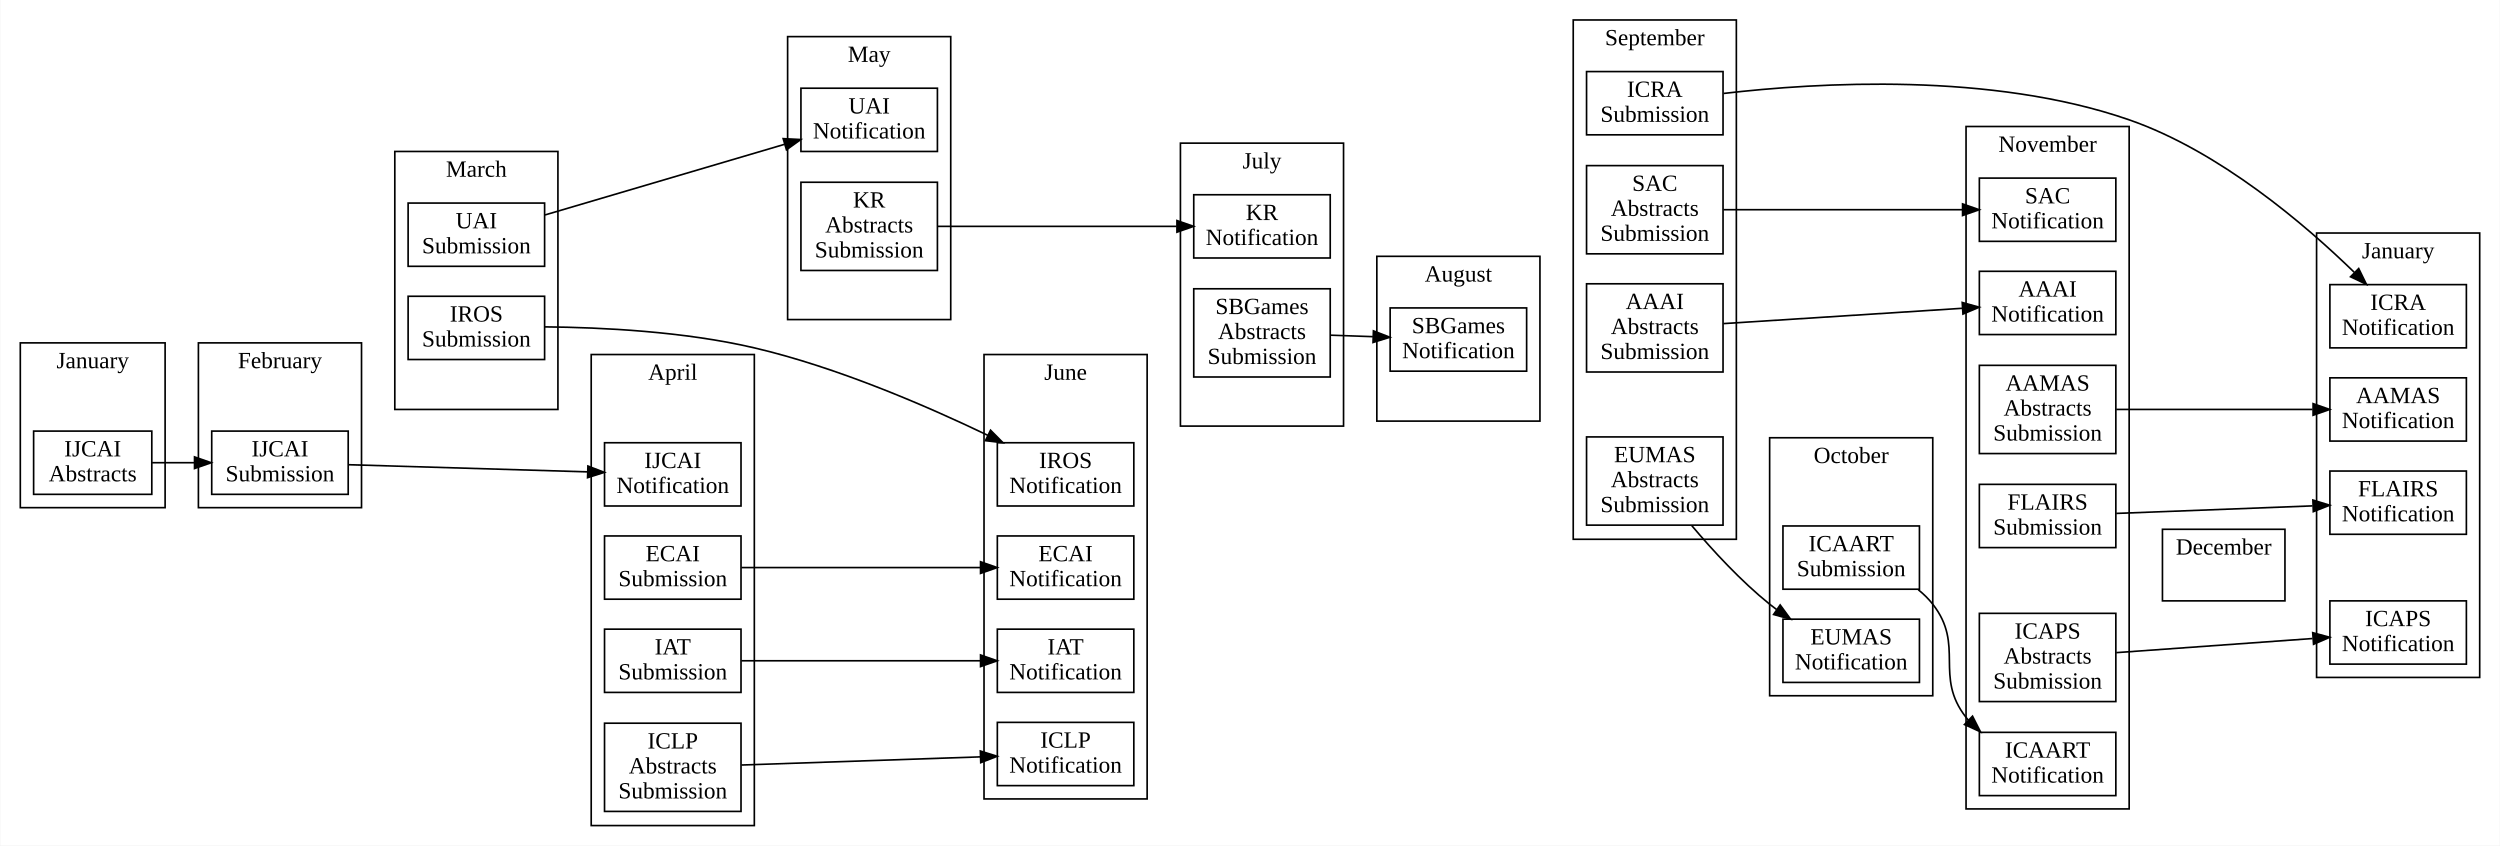
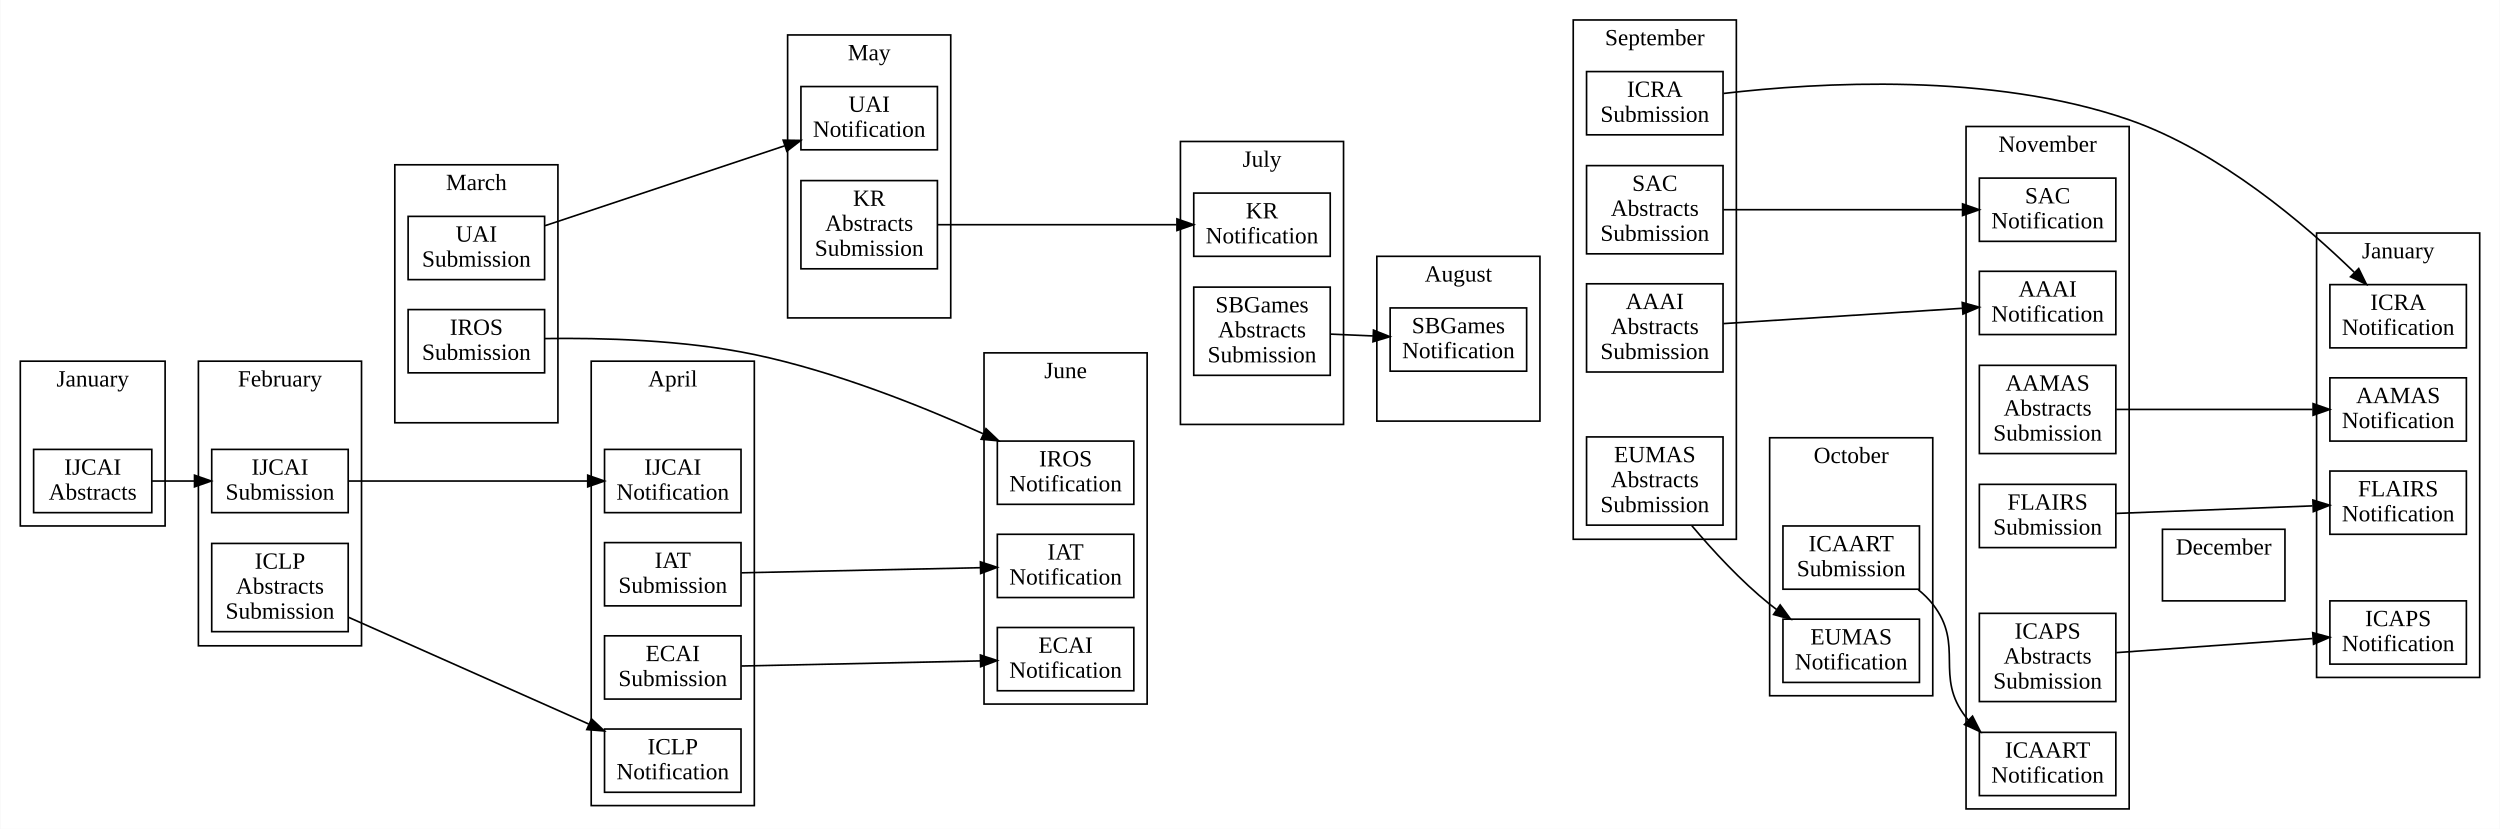
- <svg xmlns="http://www.w3.org/2000/svg" xmlns:xlink="http://www.w3.org/1999/xlink" width="1502pt" height="508pt" viewBox="0.00 0.00 1501.60 508.00">
-   <g id="graph0" class="graph" transform="scale(1 1) rotate(0) translate(4 504)">
-     <polygon fill="white" stroke="none" points="-4,4 -4,-504 1497.6,-504 1497.6,4 -4,4" />
+ <svg xmlns="http://www.w3.org/2000/svg" xmlns:xlink="http://www.w3.org/1999/xlink" width="1502pt" height="498pt" viewBox="0.00 0.00 1501.60 498.00">
+   <g id="graph0" class="graph" transform="scale(1 1) rotate(0) translate(4 494)">
+     <polygon fill="white" stroke="none" points="-4,4 -4,-494 1497.6,-494 1497.6,4 -4,4" />
    <g id="clust1" class="cluster">
-       <polygon fill="none" stroke="black" points="8,-199 8,-298 95,-298 95,-199 8,-199" />
-       <text text-anchor="middle" x="51.5" y="-282.8" font-family="Times New Roman,serif" font-size="14.00">January</text>
+       <polygon fill="none" stroke="black" points="8,-178 8,-277 95,-277 95,-178 8,-178" />
+       <text text-anchor="middle" x="51.5" y="-261.8" font-family="Times New Roman,serif" font-size="14.00">January</text>
    </g>
    <g id="clust2" class="cluster">
-       <polygon fill="none" stroke="black" points="115,-199 115,-298 213,-298 213,-199 115,-199" />
-       <text text-anchor="middle" x="164" y="-282.8" font-family="Times New Roman,serif" font-size="14.00">February</text>
+       <polygon fill="none" stroke="black" points="115,-106 115,-277 213,-277 213,-106 115,-106" />
+       <text text-anchor="middle" x="164" y="-261.8" font-family="Times New Roman,serif" font-size="14.00">February</text>
    </g>
    <g id="clust3" class="cluster">
-       <polygon fill="none" stroke="black" points="233,-258 233,-413 331,-413 331,-258 233,-258" />
-       <text text-anchor="middle" x="282" y="-397.8" font-family="Times New Roman,serif" font-size="14.00">March</text>
+       <polygon fill="none" stroke="black" points="233,-240 233,-395 331,-395 331,-240 233,-240" />
+       <text text-anchor="middle" x="282" y="-379.8" font-family="Times New Roman,serif" font-size="14.00">March</text>
    </g>
    <g id="clust4" class="cluster">
-       <polygon fill="none" stroke="black" points="351,-8 351,-291 449,-291 449,-8 351,-8" />
-       <text text-anchor="middle" x="400" y="-275.8" font-family="Times New Roman,serif" font-size="14.00">April</text>
+       <polygon fill="none" stroke="black" points="351,-10 351,-277 449,-277 449,-10 351,-10" />
+       <text text-anchor="middle" x="400" y="-261.8" font-family="Times New Roman,serif" font-size="14.00">April</text>
    </g>
    <g id="clust5" class="cluster">
-       <polygon fill="none" stroke="black" points="469,-312 469,-482 567,-482 567,-312 469,-312" />
-       <text text-anchor="middle" x="518" y="-466.8" font-family="Times New Roman,serif" font-size="14.00">May</text>
+       <polygon fill="none" stroke="black" points="469,-303 469,-473 567,-473 567,-303 469,-303" />
+       <text text-anchor="middle" x="518" y="-457.8" font-family="Times New Roman,serif" font-size="14.00">May</text>
    </g>
    <g id="clust6" class="cluster">
-       <polygon fill="none" stroke="black" points="587,-24 587,-291 685,-291 685,-24 587,-24" />
-       <text text-anchor="middle" x="636" y="-275.8" font-family="Times New Roman,serif" font-size="14.00">June</text>
+       <polygon fill="none" stroke="black" points="587,-71 587,-282 685,-282 685,-71 587,-71" />
+       <text text-anchor="middle" x="636" y="-266.8" font-family="Times New Roman,serif" font-size="14.00">June</text>
    </g>
    <g id="clust7" class="cluster">
-       <polygon fill="none" stroke="black" points="705,-248 705,-418 803,-418 803,-248 705,-248" />
-       <text text-anchor="middle" x="754" y="-402.8" font-family="Times New Roman,serif" font-size="14.00">July</text>
+       <polygon fill="none" stroke="black" points="705,-239 705,-409 803,-409 803,-239 705,-239" />
+       <text text-anchor="middle" x="754" y="-393.8" font-family="Times New Roman,serif" font-size="14.00">July</text>
    </g>
    <g id="clust8" class="cluster">
-       <polygon fill="none" stroke="black" points="823,-251 823,-350 921,-350 921,-251 823,-251" />
-       <text text-anchor="middle" x="872" y="-334.8" font-family="Times New Roman,serif" font-size="14.00">August</text>
+       <polygon fill="none" stroke="black" points="823,-241 823,-340 921,-340 921,-241 823,-241" />
+       <text text-anchor="middle" x="872" y="-324.8" font-family="Times New Roman,serif" font-size="14.00">August</text>
    </g>
    <g id="clust9" class="cluster">
-       <polygon fill="none" stroke="black" points="941,-180 941,-492 1039,-492 1039,-180 941,-180" />
-       <text text-anchor="middle" x="990" y="-476.8" font-family="Times New Roman,serif" font-size="14.00">September</text>
+       <polygon fill="none" stroke="black" points="941,-170 941,-482 1039,-482 1039,-170 941,-170" />
+       <text text-anchor="middle" x="990" y="-466.8" font-family="Times New Roman,serif" font-size="14.00">September</text>
    </g>
    <g id="clust10" class="cluster">
-       <polygon fill="none" stroke="black" points="1059,-86 1059,-241 1157,-241 1157,-86 1059,-86" />
-       <text text-anchor="middle" x="1108" y="-225.8" font-family="Times New Roman,serif" font-size="14.00">October</text>
+       <polygon fill="none" stroke="black" points="1059,-76 1059,-231 1157,-231 1157,-76 1059,-76" />
+       <text text-anchor="middle" x="1108" y="-215.8" font-family="Times New Roman,serif" font-size="14.00">October</text>
    </g>
    <g id="clust11" class="cluster">
-       <polygon fill="none" stroke="black" points="1177,-18 1177,-428 1275,-428 1275,-18 1177,-18" />
-       <text text-anchor="middle" x="1226" y="-412.8" font-family="Times New Roman,serif" font-size="14.00">November</text>
+       <polygon fill="none" stroke="black" points="1177,-8 1177,-418 1275,-418 1275,-8 1177,-8" />
+       <text text-anchor="middle" x="1226" y="-402.8" font-family="Times New Roman,serif" font-size="14.00">November</text>
    </g>
    <g id="clust12" class="cluster">
-       <polygon fill="none" stroke="black" points="1295,-143 1295,-186 1368.6,-186 1368.6,-143 1295,-143" />
-       <text text-anchor="middle" x="1331.8" y="-170.8" font-family="Times New Roman,serif" font-size="14.00">December</text>
+       <polygon fill="none" stroke="black" points="1295,-133 1295,-176 1368.6,-176 1368.6,-133 1295,-133" />
+       <text text-anchor="middle" x="1331.8" y="-160.8" font-family="Times New Roman,serif" font-size="14.00">December</text>
    </g>
    <g id="clust13" class="cluster">
-       <polygon fill="none" stroke="black" points="1387.6,-97 1387.6,-364 1485.6,-364 1485.6,-97 1387.6,-97" />
-       <text text-anchor="middle" x="1436.6" y="-348.8" font-family="Times New Roman,serif" font-size="14.00">January</text>
+       <polygon fill="none" stroke="black" points="1387.6,-87 1387.6,-354 1485.6,-354 1485.6,-87 1387.6,-87" />
+       <text text-anchor="middle" x="1436.6" y="-338.8" font-family="Times New Roman,serif" font-size="14.00">January</text>
    </g>
    <g id="node2" class="node">
      <g id="a_node2">
        <a xlink:href="http://www.ijcai.org/" xlink:title="International Joint Conference on Artificial Intelligence" target="_blank">
-           <polygon fill="none" stroke="black" points="87,-245 16,-245 16,-207 87,-207 87,-245" />
-           <text text-anchor="middle" x="51.5" y="-229.8" font-family="Times New Roman,serif" font-size="14.00">IJCAI</text>
-           <text text-anchor="middle" x="51.5" y="-214.8" font-family="Times New Roman,serif" font-size="14.00">Abstracts</text>
-         </a>
-       </g>
+           <polygon fill="none" stroke="black" points="87,-224 16,-224 16,-186 87,-186 87,-224" />
+           <text text-anchor="middle" x="51.5" y="-208.8" font-family="Times New Roman,serif" font-size="14.00">IJCAI</text>
+           <text text-anchor="middle" x="51.5" y="-193.8" font-family="Times New Roman,serif" font-size="14.00">Abstracts</text>
+         </a>
+       </g>
+     </g>
+     <g id="node5" class="node">
+       <g id="a_node5">
+         <a xlink:href="http://www.ijcai.org/" xlink:title="International Joint Conference on Artificial Intelligence" target="_blank">
+           <polygon fill="none" stroke="black" points="205,-224 123,-224 123,-186 205,-186 205,-224" />
+           <text text-anchor="middle" x="164" y="-208.8" font-family="Times New Roman,serif" font-size="14.00">IJCAI</text>
+           <text text-anchor="middle" x="164" y="-193.8" font-family="Times New Roman,serif" font-size="14.00">Submission</text>
+         </a>
+       </g>
+     </g>
+     <g id="edge1" class="edge">
+       <path fill="none" stroke="black" d="M87.16,-205C95.257,-205 104.043,-205 112.668,-205" />
+       <polygon fill="black" stroke="black" points="112.669,-208.5 122.668,-205 112.668,-201.5 112.669,-208.5" />
    </g>
    <g id="node4" class="node">
      <g id="a_node4">
+         <a xlink:href="https://www.cs.nmsu.edu/ALP/iclp2018/" xlink:title="International Conference on Logic Programming" target="_blank">
+           <polygon fill="none" stroke="black" points="205,-167.5 123,-167.5 123,-114.5 205,-114.5 205,-167.5" />
+           <text text-anchor="middle" x="164" y="-152.3" font-family="Times New Roman,serif" font-size="14.00">ICLP</text>
+           <text text-anchor="middle" x="164" y="-137.3" font-family="Times New Roman,serif" font-size="14.00">Abstracts</text>
+           <text text-anchor="middle" x="164" y="-122.3" font-family="Times New Roman,serif" font-size="14.00">Submission</text>
+         </a>
+       </g>
+     </g>
+     <g id="node13" class="node">
+       <g id="a_node13">
+         <a xlink:href="https://www.cs.nmsu.edu/ALP/iclp2018/" xlink:title="International Conference on Logic Programming" target="_blank">
+           <polygon fill="none" stroke="black" points="441,-56 359,-56 359,-18 441,-18 441,-56" />
+           <text text-anchor="middle" x="400" y="-40.8" font-family="Times New Roman,serif" font-size="14.00">ICLP</text>
+           <text text-anchor="middle" x="400" y="-25.8" font-family="Times New Roman,serif" font-size="14.00">Notification</text>
+         </a>
+       </g>
+     </g>
+     <g id="edge3" class="edge">
+       <path fill="none" stroke="black" d="M205.226,-123.122C245.194,-105.358 306.563,-78.083 349.5,-59" />
+       <polygon fill="black" stroke="black" points="351.191,-62.078 358.908,-54.819 348.348,-55.682 351.191,-62.078" />
+     </g>
+     <g id="node10" class="node">
+       <g id="a_node10">
        <a xlink:href="http://www.ijcai.org/" xlink:title="International Joint Conference on Artificial Intelligence" target="_blank">
-           <polygon fill="none" stroke="black" points="205,-245 123,-245 123,-207 205,-207 205,-245" />
-           <text text-anchor="middle" x="164" y="-229.8" font-family="Times New Roman,serif" font-size="14.00">IJCAI</text>
-           <text text-anchor="middle" x="164" y="-214.8" font-family="Times New Roman,serif" font-size="14.00">Submission</text>
-         </a>
-       </g>
-     </g>
-     <g id="edge1" class="edge">
-       <path fill="none" stroke="black" d="M87.16,-226C95.257,-226 104.043,-226 112.668,-226" />
-       <polygon fill="black" stroke="black" points="112.669,-229.5 122.668,-226 112.668,-222.5 112.669,-229.5" />
-     </g>
-     <g id="node9" class="node">
-       <g id="a_node9">
-         <a xlink:href="http://www.ijcai.org/" xlink:title="International Joint Conference on Artificial Intelligence" target="_blank">
-           <polygon fill="none" stroke="black" points="441,-238 359,-238 359,-200 441,-200 441,-238" />
-           <text text-anchor="middle" x="400" y="-222.8" font-family="Times New Roman,serif" font-size="14.00">IJCAI</text>
-           <text text-anchor="middle" x="400" y="-207.8" font-family="Times New Roman,serif" font-size="14.00">Notification</text>
+           <polygon fill="none" stroke="black" points="441,-224 359,-224 359,-186 441,-186 441,-224" />
+           <text text-anchor="middle" x="400" y="-208.8" font-family="Times New Roman,serif" font-size="14.00">IJCAI</text>
+           <text text-anchor="middle" x="400" y="-193.8" font-family="Times New Roman,serif" font-size="14.00">Notification</text>
        </a>
      </g>
    </g>
    <g id="edge2" class="edge">
-       <path fill="none" stroke="black" d="M205.226,-224.797C244.942,-223.609 305.791,-221.788 348.686,-220.505" />
-       <polygon fill="black" stroke="black" points="349.017,-223.997 358.908,-220.199 348.808,-217 349.017,-223.997" />
-     </g>
-     <g id="node6" class="node">
-       <g id="a_node6">
+       <path fill="none" stroke="black" d="M205.226,-205C244.942,-205 305.791,-205 348.686,-205" />
+       <polygon fill="black" stroke="black" points="348.908,-208.5 358.908,-205 348.908,-201.5 348.908,-208.5" />
+     </g>
+     <g id="node7" class="node">
+       <g id="a_node7">
        <a xlink:href="http://auai.org/" xlink:title="Conference on Uncertainty in Artificial Intelligence" target="_blank">
-           <polygon fill="none" stroke="black" points="323,-382 241,-382 241,-344 323,-344 323,-382" />
-           <text text-anchor="middle" x="282" y="-366.8" font-family="Times New Roman,serif" font-size="14.00">UAI</text>
-           <text text-anchor="middle" x="282" y="-351.8" font-family="Times New Roman,serif" font-size="14.00">Submission</text>
-         </a>
-       </g>
+           <polygon fill="none" stroke="black" points="323,-364 241,-364 241,-326 323,-326 323,-364" />
+           <text text-anchor="middle" x="282" y="-348.8" font-family="Times New Roman,serif" font-size="14.00">UAI</text>
+           <text text-anchor="middle" x="282" y="-333.8" font-family="Times New Roman,serif" font-size="14.00">Submission</text>
+         </a>
+       </g>
+     </g>
+     <g id="node16" class="node">
+       <g id="a_node16">
+         <a xlink:href="http://auai.org/" xlink:title="Conference on Uncertainty in Artificial Intelligence" target="_blank">
+           <polygon fill="none" stroke="black" points="559,-442 477,-442 477,-404 559,-404 559,-442" />
+           <text text-anchor="middle" x="518" y="-426.8" font-family="Times New Roman,serif" font-size="14.00">UAI</text>
+           <text text-anchor="middle" x="518" y="-411.8" font-family="Times New Roman,serif" font-size="14.00">Notification</text>
+         </a>
+       </g>
+     </g>
+     <g id="edge4" class="edge">
+       <path fill="none" stroke="black" d="M323.226,-358.409C363.11,-371.703 424.306,-392.102 467.229,-406.41" />
+       <polygon fill="black" stroke="black" points="466.314,-409.794 476.908,-409.636 468.528,-403.153 466.314,-409.794" />
+     </g>
+     <g id="node8" class="node">
+       <g id="a_node8">
+         <a xlink:href="http://www.iros.org/" xlink:title="International Conference on Intelligent Robots and Systems" target="_blank">
+           <polygon fill="none" stroke="black" points="323,-308 241,-308 241,-270 323,-270 323,-308" />
+           <text text-anchor="middle" x="282" y="-292.8" font-family="Times New Roman,serif" font-size="14.00">IROS</text>
+           <text text-anchor="middle" x="282" y="-277.8" font-family="Times New Roman,serif" font-size="14.00">Submission</text>
+         </a>
+       </g>
+     </g>
+     <g id="node20" class="node">
+       <g id="a_node20">
+         <a xlink:href="http://www.iros.org/" xlink:title="International Conference on Intelligent Robots and Systems" target="_blank">
+           <polygon fill="none" stroke="black" points="677,-229 595,-229 595,-191 677,-191 677,-229" />
+           <text text-anchor="middle" x="636" y="-213.8" font-family="Times New Roman,serif" font-size="14.00">IROS</text>
+           <text text-anchor="middle" x="636" y="-198.8" font-family="Times New Roman,serif" font-size="14.00">Notification</text>
+         </a>
+       </g>
+     </g>
+     <g id="edge5" class="edge">
+       <path fill="none" stroke="black" d="M323.024,-290.583C356.928,-291.092 406.639,-289.87 449,-281 497.291,-270.889 549.558,-249.979 586.353,-233.456" />
+       <polygon fill="black" stroke="black" points="588.18,-236.47 595.832,-229.143 585.281,-230.099 588.18,-236.47" />
+     </g>
+     <g id="node11" class="node">
+       <g id="a_node11">
+         <a xlink:href="https://www.ijcai-18.org/" xlink:title="European Conference on Artificial Intelligence" target="_blank">
+           <polygon fill="none" stroke="black" points="441,-112 359,-112 359,-74 441,-74 441,-112" />
+           <text text-anchor="middle" x="400" y="-96.8" font-family="Times New Roman,serif" font-size="14.00">ECAI</text>
+           <text text-anchor="middle" x="400" y="-81.8" font-family="Times New Roman,serif" font-size="14.00">Submission</text>
+         </a>
+       </g>
+     </g>
+     <g id="node18" class="node">
+       <g id="a_node18">
+         <a xlink:href="https://www.ijcai-18.org/" xlink:title="European Conference on Artificial Intelligence" target="_blank">
+           <polygon fill="none" stroke="black" points="677,-117 595,-117 595,-79 677,-79 677,-117" />
+           <text text-anchor="middle" x="636" y="-101.8" font-family="Times New Roman,serif" font-size="14.00">ECAI</text>
+           <text text-anchor="middle" x="636" y="-86.8" font-family="Times New Roman,serif" font-size="14.00">Notification</text>
+         </a>
+       </g>
+     </g>
+     <g id="edge6" class="edge">
+       <path fill="none" stroke="black" d="M441.226,-93.859C480.942,-94.708 541.791,-96.008 584.686,-96.925" />
+       <polygon fill="black" stroke="black" points="584.836,-100.429 594.908,-97.143 584.985,-93.43 584.836,-100.429" />
+     </g>
+     <g id="node12" class="node">
+       <g id="a_node12">
+         <a xlink:href="http://wibih.unomaha.edu/wi" xlink:title="International Conference on Intelligent Agent Technology" target="_blank">
+           <polygon fill="none" stroke="black" points="441,-168 359,-168 359,-130 441,-130 441,-168" />
+           <text text-anchor="middle" x="400" y="-152.8" font-family="Times New Roman,serif" font-size="14.00">IAT</text>
+           <text text-anchor="middle" x="400" y="-137.8" font-family="Times New Roman,serif" font-size="14.00">Submission</text>
+         </a>
+       </g>
+     </g>
+     <g id="node19" class="node">
+       <g id="a_node19">
+         <a xlink:href="http://wibih.unomaha.edu/wi" xlink:title="International Conference on Intelligent Agent Technology" target="_blank">
+           <polygon fill="none" stroke="black" points="677,-173 595,-173 595,-135 677,-135 677,-173" />
+           <text text-anchor="middle" x="636" y="-157.8" font-family="Times New Roman,serif" font-size="14.00">IAT</text>
+           <text text-anchor="middle" x="636" y="-142.8" font-family="Times New Roman,serif" font-size="14.00">Notification</text>
+         </a>
+       </g>
+     </g>
+     <g id="edge7" class="edge">
+       <path fill="none" stroke="black" d="M441.226,-149.86C480.942,-150.708 541.791,-152.008 584.686,-152.925" />
+       <polygon fill="black" stroke="black" points="584.836,-156.429 594.908,-153.143 584.985,-149.43 584.836,-156.429" />
    </g>
    <g id="node15" class="node">
      <g id="a_node15">
-         <a xlink:href="http://auai.org/" xlink:title="Conference on Uncertainty in Artificial Intelligence" target="_blank">
-           <polygon fill="none" stroke="black" points="559,-451 477,-451 477,-413 559,-413 559,-451" />
-           <text text-anchor="middle" x="518" y="-435.8" font-family="Times New Roman,serif" font-size="14.00">UAI</text>
-           <text text-anchor="middle" x="518" y="-420.8" font-family="Times New Roman,serif" font-size="14.00">Notification</text>
-         </a>
-       </g>
-     </g>
-     <g id="edge3" class="edge">
-       <path fill="none" stroke="black" d="M323.226,-374.862C363.11,-386.622 424.306,-404.667 467.229,-417.324" />
-       <polygon fill="black" stroke="black" points="466.326,-420.707 476.908,-420.178 468.306,-413.993 466.326,-420.707" />
-     </g>
-     <g id="node7" class="node">
-       <g id="a_node7">
-         <a xlink:href="http://www.iros.org/" xlink:title="International Conference on Intelligent Robots and Systems" target="_blank">
-           <polygon fill="none" stroke="black" points="323,-326 241,-326 241,-288 323,-288 323,-326" />
-           <text text-anchor="middle" x="282" y="-310.8" font-family="Times New Roman,serif" font-size="14.00">IROS</text>
-           <text text-anchor="middle" x="282" y="-295.8" font-family="Times New Roman,serif" font-size="14.00">Submission</text>
-         </a>
-       </g>
-     </g>
-     <g id="node19" class="node">
-       <g id="a_node19">
-         <a xlink:href="http://www.iros.org/" xlink:title="International Conference on Intelligent Robots and Systems" target="_blank">
-           <polygon fill="none" stroke="black" points="677,-238 595,-238 595,-200 677,-200 677,-238" />
-           <text text-anchor="middle" x="636" y="-222.8" font-family="Times New Roman,serif" font-size="14.00">IROS</text>
-           <text text-anchor="middle" x="636" y="-207.8" font-family="Times New Roman,serif" font-size="14.00">Notification</text>
-         </a>
-       </g>
-     </g>
-     <g id="edge4" class="edge">
-       <path fill="none" stroke="black" d="M323.107,-307.615C357.061,-307.304 406.8,-304.882 449,-295 498.784,-283.342 552.536,-260.118 589.391,-242.395" />
-       <polygon fill="black" stroke="black" points="590.924,-245.542 598.384,-238.018 587.861,-239.247 590.924,-245.542" />
-     </g>
-     <g id="node10" class="node">
-       <g id="a_node10">
-         <a xlink:href="http://www.ecai2016.org/" xlink:title="European Conference on Artificial Intelligence" target="_blank">
-           <polygon fill="none" stroke="black" points="441,-182 359,-182 359,-144 441,-144 441,-182" />
-           <text text-anchor="middle" x="400" y="-166.8" font-family="Times New Roman,serif" font-size="14.00">ECAI</text>
-           <text text-anchor="middle" x="400" y="-151.8" font-family="Times New Roman,serif" font-size="14.00">Submission</text>
-         </a>
-       </g>
-     </g>
-     <g id="node17" class="node">
-       <g id="a_node17">
-         <a xlink:href="http://www.ecai2016.org/" xlink:title="European Conference on Artificial Intelligence" target="_blank">
-           <polygon fill="none" stroke="black" points="677,-182 595,-182 595,-144 677,-144 677,-182" />
-           <text text-anchor="middle" x="636" y="-166.8" font-family="Times New Roman,serif" font-size="14.00">ECAI</text>
-           <text text-anchor="middle" x="636" y="-151.8" font-family="Times New Roman,serif" font-size="14.00">Notification</text>
-         </a>
-       </g>
-     </g>
-     <g id="edge5" class="edge">
-       <path fill="none" stroke="black" d="M441.226,-163C480.942,-163 541.791,-163 584.686,-163" />
-       <polygon fill="black" stroke="black" points="584.908,-166.5 594.908,-163 584.908,-159.5 584.908,-166.5" />
-     </g>
-     <g id="node11" class="node">
-       <g id="a_node11">
-         <a xlink:href="http://wibih.unomaha.edu/wi" xlink:title="International Conference on Intelligent Agent Technology" target="_blank">
-           <polygon fill="none" stroke="black" points="441,-126 359,-126 359,-88 441,-88 441,-126" />
-           <text text-anchor="middle" x="400" y="-110.8" font-family="Times New Roman,serif" font-size="14.00">IAT</text>
-           <text text-anchor="middle" x="400" y="-95.8" font-family="Times New Roman,serif" font-size="14.00">Submission</text>
-         </a>
-       </g>
-     </g>
-     <g id="node18" class="node">
-       <g id="a_node18">
-         <a xlink:href="http://wibih.unomaha.edu/wi" xlink:title="International Conference on Intelligent Agent Technology" target="_blank">
-           <polygon fill="none" stroke="black" points="677,-126 595,-126 595,-88 677,-88 677,-126" />
-           <text text-anchor="middle" x="636" y="-110.8" font-family="Times New Roman,serif" font-size="14.00">IAT</text>
-           <text text-anchor="middle" x="636" y="-95.8" font-family="Times New Roman,serif" font-size="14.00">Notification</text>
-         </a>
-       </g>
-     </g>
-     <g id="edge6" class="edge">
-       <path fill="none" stroke="black" d="M441.226,-107C480.942,-107 541.791,-107 584.686,-107" />
-       <polygon fill="black" stroke="black" points="584.908,-110.5 594.908,-107 584.908,-103.5 584.908,-110.5" />
-     </g>
-     <g id="node12" class="node">
-       <g id="a_node12">
-         <a xlink:href="http://software.imdea.org/Conferences/ICLP2016/" xlink:title="International Conference on Logic Programming" target="_blank">
-           <polygon fill="none" stroke="black" points="441,-69.5 359,-69.5 359,-16.5 441,-16.5 441,-69.5" />
-           <text text-anchor="middle" x="400" y="-54.3" font-family="Times New Roman,serif" font-size="14.00">ICLP</text>
-           <text text-anchor="middle" x="400" y="-39.3" font-family="Times New Roman,serif" font-size="14.00">Abstracts</text>
-           <text text-anchor="middle" x="400" y="-24.3" font-family="Times New Roman,serif" font-size="14.00">Submission</text>
-         </a>
-       </g>
-     </g>
-     <g id="node20" class="node">
-       <g id="a_node20">
-         <a xlink:href="http://software.imdea.org/Conferences/ICLP2016/" xlink:title="International Conference on Logic Programming" target="_blank">
-           <polygon fill="none" stroke="black" points="677,-70 595,-70 595,-32 677,-32 677,-70" />
-           <text text-anchor="middle" x="636" y="-54.8" font-family="Times New Roman,serif" font-size="14.00">ICLP</text>
-           <text text-anchor="middle" x="636" y="-39.8" font-family="Times New Roman,serif" font-size="14.00">Notification</text>
-         </a>
-       </g>
-     </g>
-     <g id="edge7" class="edge">
-       <path fill="none" stroke="black" d="M441.226,-44.375C480.942,-45.733 541.791,-47.813 584.686,-49.28" />
-       <polygon fill="black" stroke="black" points="584.794,-52.785 594.908,-49.629 585.033,-45.79 584.794,-52.785" />
-     </g>
-     <g id="node14" class="node">
-       <g id="a_node14">
        <a xlink:href="http://www.kr.org/" xlink:title="International Conference on Principles of Knowledge Representation and Reasoning" target="_blank">
-           <polygon fill="none" stroke="black" points="559,-394.5 477,-394.5 477,-341.5 559,-341.5 559,-394.5" />
-           <text text-anchor="middle" x="518" y="-379.3" font-family="Times New Roman,serif" font-size="14.00">KR</text>
-           <text text-anchor="middle" x="518" y="-364.3" font-family="Times New Roman,serif" font-size="14.00">Abstracts</text>
-           <text text-anchor="middle" x="518" y="-349.3" font-family="Times New Roman,serif" font-size="14.00">Submission</text>
+           <polygon fill="none" stroke="black" points="559,-385.5 477,-385.5 477,-332.5 559,-332.5 559,-385.5" />
+           <text text-anchor="middle" x="518" y="-370.3" font-family="Times New Roman,serif" font-size="14.00">KR</text>
+           <text text-anchor="middle" x="518" y="-355.3" font-family="Times New Roman,serif" font-size="14.00">Abstracts</text>
+           <text text-anchor="middle" x="518" y="-340.3" font-family="Times New Roman,serif" font-size="14.00">Submission</text>
        </a>
      </g>
    </g>
    <g id="node23" class="node">
      <g id="a_node23">
        <a xlink:href="http://www.kr.org/" xlink:title="International Conference on Principles of Knowledge Representation and Reasoning" target="_blank">
-           <polygon fill="none" stroke="black" points="795,-387 713,-387 713,-349 795,-349 795,-387" />
-           <text text-anchor="middle" x="754" y="-371.8" font-family="Times New Roman,serif" font-size="14.00">KR</text>
-           <text text-anchor="middle" x="754" y="-356.8" font-family="Times New Roman,serif" font-size="14.00">Notification</text>
+           <polygon fill="none" stroke="black" points="795,-378 713,-378 713,-340 795,-340 795,-378" />
+           <text text-anchor="middle" x="754" y="-362.8" font-family="Times New Roman,serif" font-size="14.00">KR</text>
+           <text text-anchor="middle" x="754" y="-347.8" font-family="Times New Roman,serif" font-size="14.00">Notification</text>
        </a>
      </g>
    </g>
    <g id="edge8" class="edge">
-       <path fill="none" stroke="black" d="M559.226,-368C598.942,-368 659.791,-368 702.686,-368" />
-       <polygon fill="black" stroke="black" points="702.908,-371.5 712.908,-368 702.908,-364.5 702.908,-371.5" />
+       <path fill="none" stroke="black" d="M559.226,-359C598.942,-359 659.791,-359 702.686,-359" />
+       <polygon fill="black" stroke="black" points="702.908,-362.5 712.908,-359 702.908,-355.5 702.908,-362.5" />
    </g>
    <g id="node22" class="node">
      <g id="a_node22">
        <a xlink:href="http://sbgames.org/" xlink:title="Simposio Brasileiro de Games e Entretenimento Digital" target="_blank">
-           <polygon fill="none" stroke="black" points="795,-330.5 713,-330.5 713,-277.5 795,-277.5 795,-330.5" />
-           <text text-anchor="middle" x="754" y="-315.3" font-family="Times New Roman,serif" font-size="14.00">SBGames</text>
-           <text text-anchor="middle" x="754" y="-300.3" font-family="Times New Roman,serif" font-size="14.00">Abstracts</text>
-           <text text-anchor="middle" x="754" y="-285.3" font-family="Times New Roman,serif" font-size="14.00">Submission</text>
+           <polygon fill="none" stroke="black" points="795,-321.5 713,-321.5 713,-268.5 795,-268.5 795,-321.5" />
+           <text text-anchor="middle" x="754" y="-306.3" font-family="Times New Roman,serif" font-size="14.00">SBGames</text>
+           <text text-anchor="middle" x="754" y="-291.3" font-family="Times New Roman,serif" font-size="14.00">Abstracts</text>
+           <text text-anchor="middle" x="754" y="-276.3" font-family="Times New Roman,serif" font-size="14.00">Submission</text>
        </a>
      </g>
    </g>
    <g id="node25" class="node">
      <g id="a_node25">
        <a xlink:href="http://sbgames.org/" xlink:title="Simposio Brasileiro de Games e Entretenimento Digital" target="_blank">
-           <polygon fill="none" stroke="black" points="913,-319 831,-319 831,-281 913,-281 913,-319" />
-           <text text-anchor="middle" x="872" y="-303.8" font-family="Times New Roman,serif" font-size="14.00">SBGames</text>
-           <text text-anchor="middle" x="872" y="-288.8" font-family="Times New Roman,serif" font-size="14.00">Notification</text>
+           <polygon fill="none" stroke="black" points="913,-309 831,-309 831,-271 913,-271 913,-309" />
+           <text text-anchor="middle" x="872" y="-293.8" font-family="Times New Roman,serif" font-size="14.00">SBGames</text>
+           <text text-anchor="middle" x="872" y="-278.8" font-family="Times New Roman,serif" font-size="14.00">Notification</text>
        </a>
      </g>
    </g>
    <g id="edge9" class="edge">
-       <path fill="none" stroke="black" d="M795.246,-302.612C803.433,-302.33 812.144,-302.03 820.632,-301.737" />
-       <polygon fill="black" stroke="black" points="820.952,-305.228 830.826,-301.385 820.711,-298.232 820.952,-305.228" />
+       <path fill="none" stroke="black" d="M795.246,-293.265C803.433,-292.912 812.144,-292.537 820.632,-292.171" />
+       <polygon fill="black" stroke="black" points="820.986,-295.659 830.826,-291.732 820.684,-288.666 820.986,-295.659" />
    </g>
    <g id="node27" class="node">
      <g id="a_node27">
-         <a xlink:href="http://www.icra2017.org/" xlink:title="International Conference on Robotics and Automation" target="_blank">
-           <polygon fill="none" stroke="black" points="1031,-461 949,-461 949,-423 1031,-423 1031,-461" />
-           <text text-anchor="middle" x="990" y="-445.8" font-family="Times New Roman,serif" font-size="14.00">ICRA</text>
-           <text text-anchor="middle" x="990" y="-430.8" font-family="Times New Roman,serif" font-size="14.00">Submission</text>
+         <a xlink:href="http://www.icra2018.org/" xlink:title="International Conference on Robotics and Automation" target="_blank">
+           <polygon fill="none" stroke="black" points="1031,-451 949,-451 949,-413 1031,-413 1031,-451" />
+           <text text-anchor="middle" x="990" y="-435.8" font-family="Times New Roman,serif" font-size="14.00">ICRA</text>
+           <text text-anchor="middle" x="990" y="-420.8" font-family="Times New Roman,serif" font-size="14.00">Submission</text>
        </a>
      </g>
    </g>
    <g id="node43" class="node">
      <g id="a_node43">
-         <a xlink:href="http://www.icra2017.org/" xlink:title="International Conference on Robotics and Automation" target="_blank">
-           <polygon fill="none" stroke="black" points="1477.6,-333 1395.6,-333 1395.6,-295 1477.6,-295 1477.6,-333" />
-           <text text-anchor="middle" x="1436.6" y="-317.8" font-family="Times New Roman,serif" font-size="14.00">ICRA</text>
-           <text text-anchor="middle" x="1436.6" y="-302.8" font-family="Times New Roman,serif" font-size="14.00">Notification</text>
+         <a xlink:href="http://www.icra2018.org/" xlink:title="International Conference on Robotics and Automation" target="_blank">
+           <polygon fill="none" stroke="black" points="1477.6,-323 1395.6,-323 1395.6,-285 1477.6,-285 1477.6,-323" />
+           <text text-anchor="middle" x="1436.6" y="-307.8" font-family="Times New Roman,serif" font-size="14.00">ICRA</text>
+           <text text-anchor="middle" x="1436.6" y="-292.8" font-family="Times New Roman,serif" font-size="14.00">Notification</text>
        </a>
      </g>
    </g>
    <g id="edge10" class="edge">
-       <path fill="none" stroke="black" d="M1031.4,-447.864C1087.74,-454.436 1192.28,-460.744 1275,-432 1329.3,-413.131 1380.77,-369.048 1410.21,-340.43" />
-       <polygon fill="black" stroke="black" points="1412.91,-342.678 1417.56,-333.157 1407.99,-337.702 1412.91,-342.678" />
+       <path fill="none" stroke="black" d="M1031.4,-437.864C1087.74,-444.436 1192.28,-450.744 1275,-422 1329.3,-403.131 1380.77,-359.048 1410.21,-330.43" />
+       <polygon fill="black" stroke="black" points="1412.91,-332.678 1417.56,-323.157 1407.99,-327.702 1412.91,-332.678" />
    </g>
    <g id="node28" class="node">
      <g id="a_node28">
        <a xlink:href="http://www.sigapp.org/sac/" xlink:title="Symposium On Applied Computing" target="_blank">
-           <polygon fill="none" stroke="black" points="1031,-404.5 949,-404.5 949,-351.5 1031,-351.5 1031,-404.5" />
-           <text text-anchor="middle" x="990" y="-389.3" font-family="Times New Roman,serif" font-size="14.00">SAC</text>
-           <text text-anchor="middle" x="990" y="-374.3" font-family="Times New Roman,serif" font-size="14.00">Abstracts</text>
-           <text text-anchor="middle" x="990" y="-359.3" font-family="Times New Roman,serif" font-size="14.00">Submission</text>
+           <polygon fill="none" stroke="black" points="1031,-394.5 949,-394.5 949,-341.5 1031,-341.5 1031,-394.5" />
+           <text text-anchor="middle" x="990" y="-379.3" font-family="Times New Roman,serif" font-size="14.00">SAC</text>
+           <text text-anchor="middle" x="990" y="-364.3" font-family="Times New Roman,serif" font-size="14.00">Abstracts</text>
+           <text text-anchor="middle" x="990" y="-349.3" font-family="Times New Roman,serif" font-size="14.00">Submission</text>
        </a>
      </g>
    </g>
    <g id="node36" class="node">
      <g id="a_node36">
        <a xlink:href="http://www.sigapp.org/sac/" xlink:title="Symposium On Applied Computing" target="_blank">
-           <polygon fill="none" stroke="black" points="1267,-397 1185,-397 1185,-359 1267,-359 1267,-397" />
-           <text text-anchor="middle" x="1226" y="-381.8" font-family="Times New Roman,serif" font-size="14.00">SAC</text>
-           <text text-anchor="middle" x="1226" y="-366.8" font-family="Times New Roman,serif" font-size="14.00">Notification</text>
+           <polygon fill="none" stroke="black" points="1267,-387 1185,-387 1185,-349 1267,-349 1267,-387" />
+           <text text-anchor="middle" x="1226" y="-371.8" font-family="Times New Roman,serif" font-size="14.00">SAC</text>
+           <text text-anchor="middle" x="1226" y="-356.8" font-family="Times New Roman,serif" font-size="14.00">Notification</text>
        </a>
      </g>
    </g>
    <g id="edge11" class="edge">
-       <path fill="none" stroke="black" d="M1031.23,-378C1070.94,-378 1131.79,-378 1174.69,-378" />
-       <polygon fill="black" stroke="black" points="1174.91,-381.5 1184.91,-378 1174.91,-374.5 1174.91,-381.5" />
+       <path fill="none" stroke="black" d="M1031.23,-368C1070.94,-368 1131.79,-368 1174.69,-368" />
+       <polygon fill="black" stroke="black" points="1174.91,-371.5 1184.91,-368 1174.91,-364.5 1174.91,-371.5" />
    </g>
    <g id="node29" class="node">
      <g id="a_node29">
        <a xlink:href="http://www.aaai.org/Conferences/conferences.php" xlink:title="Association for the Advancement of Artificial Intelligence" target="_blank">
-           <polygon fill="none" stroke="black" points="1031,-333.5 949,-333.5 949,-280.5 1031,-280.5 1031,-333.5" />
-           <text text-anchor="middle" x="990" y="-318.3" font-family="Times New Roman,serif" font-size="14.00">AAAI</text>
-           <text text-anchor="middle" x="990" y="-303.3" font-family="Times New Roman,serif" font-size="14.00">Abstracts</text>
-           <text text-anchor="middle" x="990" y="-288.3" font-family="Times New Roman,serif" font-size="14.00">Submission</text>
+           <polygon fill="none" stroke="black" points="1031,-323.5 949,-323.5 949,-270.5 1031,-270.5 1031,-323.5" />
+           <text text-anchor="middle" x="990" y="-308.3" font-family="Times New Roman,serif" font-size="14.00">AAAI</text>
+           <text text-anchor="middle" x="990" y="-293.3" font-family="Times New Roman,serif" font-size="14.00">Abstracts</text>
+           <text text-anchor="middle" x="990" y="-278.3" font-family="Times New Roman,serif" font-size="14.00">Submission</text>
        </a>
      </g>
    </g>
    <g id="node35" class="node">
      <g id="a_node35">
        <a xlink:href="http://www.aaai.org/Conferences/conferences.php" xlink:title="Association for the Advancement of Artificial Intelligence" target="_blank">
-           <polygon fill="none" stroke="black" points="1267,-341 1185,-341 1185,-303 1267,-303 1267,-341" />
-           <text text-anchor="middle" x="1226" y="-325.8" font-family="Times New Roman,serif" font-size="14.00">AAAI</text>
-           <text text-anchor="middle" x="1226" y="-310.8" font-family="Times New Roman,serif" font-size="14.00">Notification</text>
+           <polygon fill="none" stroke="black" points="1267,-331 1185,-331 1185,-293 1267,-293 1267,-331" />
+           <text text-anchor="middle" x="1226" y="-315.8" font-family="Times New Roman,serif" font-size="14.00">AAAI</text>
+           <text text-anchor="middle" x="1226" y="-300.8" font-family="Times New Roman,serif" font-size="14.00">Notification</text>
        </a>
      </g>
    </g>
    <g id="edge12" class="edge">
-       <path fill="none" stroke="black" d="M1031.23,-309.579C1070.94,-312.125 1131.79,-316.025 1174.69,-318.775" />
-       <polygon fill="black" stroke="black" points="1174.7,-322.283 1184.91,-319.43 1175.15,-315.297 1174.7,-322.283" />
+       <path fill="none" stroke="black" d="M1031.23,-299.579C1070.94,-302.125 1131.79,-306.025 1174.69,-308.775" />
+       <polygon fill="black" stroke="black" points="1174.7,-312.283 1184.91,-309.43 1175.15,-305.297 1174.7,-312.283" />
    </g>
    <g id="node30" class="node">
      <g id="a_node30">
        <a xlink:href="https://eumas2017.ibisc.univ-evry.fr/" xlink:title="European Conference on Multi-Agent Systems" target="_blank">
-           <polygon fill="none" stroke="black" points="1031,-241.5 949,-241.5 949,-188.5 1031,-188.5 1031,-241.5" />
-           <text text-anchor="middle" x="990" y="-226.3" font-family="Times New Roman,serif" font-size="14.00">EUMAS</text>
-           <text text-anchor="middle" x="990" y="-211.3" font-family="Times New Roman,serif" font-size="14.00">Abstracts</text>
-           <text text-anchor="middle" x="990" y="-196.3" font-family="Times New Roman,serif" font-size="14.00">Submission</text>
+           <polygon fill="none" stroke="black" points="1031,-231.5 949,-231.5 949,-178.5 1031,-178.5 1031,-231.5" />
+           <text text-anchor="middle" x="990" y="-216.3" font-family="Times New Roman,serif" font-size="14.00">EUMAS</text>
+           <text text-anchor="middle" x="990" y="-201.3" font-family="Times New Roman,serif" font-size="14.00">Abstracts</text>
+           <text text-anchor="middle" x="990" y="-186.3" font-family="Times New Roman,serif" font-size="14.00">Submission</text>
        </a>
      </g>
    </g>
    <g id="node32" class="node">
      <g id="a_node32">
        <a xlink:href="https://eumas2017.ibisc.univ-evry.fr/" xlink:title="European Conference on Multi-Agent Systems" target="_blank">
-           <polygon fill="none" stroke="black" points="1149,-132 1067,-132 1067,-94 1149,-94 1149,-132" />
-           <text text-anchor="middle" x="1108" y="-116.8" font-family="Times New Roman,serif" font-size="14.00">EUMAS</text>
-           <text text-anchor="middle" x="1108" y="-101.8" font-family="Times New Roman,serif" font-size="14.00">Notification</text>
+           <polygon fill="none" stroke="black" points="1149,-122 1067,-122 1067,-84 1149,-84 1149,-122" />
+           <text text-anchor="middle" x="1108" y="-106.8" font-family="Times New Roman,serif" font-size="14.00">EUMAS</text>
+           <text text-anchor="middle" x="1108" y="-91.8" font-family="Times New Roman,serif" font-size="14.00">Notification</text>
        </a>
      </g>
    </g>
    <g id="edge13" class="edge">
-       <path fill="none" stroke="black" d="M1012.25,-188.152C1024.87,-173.217 1041.74,-154.896 1059,-141 1060.34,-139.919 1061.73,-138.852 1063.16,-137.802" />
-       <polygon fill="black" stroke="black" points="1065.32,-140.56 1071.58,-132.01 1061.36,-134.791 1065.32,-140.56" />
+       <path fill="none" stroke="black" d="M1012.25,-178.152C1024.87,-163.217 1041.74,-144.896 1059,-131 1060.34,-129.919 1061.73,-128.852 1063.16,-127.802" />
+       <polygon fill="black" stroke="black" points="1065.32,-130.56 1071.58,-122.01 1061.36,-124.791 1065.32,-130.56" />
    </g>
    <g id="node33" class="node">
      <g id="a_node33">
        <a xlink:href="http://www.icaart.org/" xlink:title="International Conference on Agents and Artificial Intelligence" target="_blank">
-           <polygon fill="none" stroke="black" points="1149,-188 1067,-188 1067,-150 1149,-150 1149,-188" />
-           <text text-anchor="middle" x="1108" y="-172.8" font-family="Times New Roman,serif" font-size="14.00">ICAART</text>
-           <text text-anchor="middle" x="1108" y="-157.8" font-family="Times New Roman,serif" font-size="14.00">Submission</text>
+           <polygon fill="none" stroke="black" points="1149,-178 1067,-178 1067,-140 1149,-140 1149,-178" />
+           <text text-anchor="middle" x="1108" y="-162.8" font-family="Times New Roman,serif" font-size="14.00">ICAART</text>
+           <text text-anchor="middle" x="1108" y="-147.8" font-family="Times New Roman,serif" font-size="14.00">Submission</text>
        </a>
      </g>
    </g>
    <g id="node40" class="node">
      <g id="a_node40">
        <a xlink:href="http://www.icaart.org/" xlink:title="International Conference on Agents and Artificial Intelligence" target="_blank">
-           <polygon fill="none" stroke="black" points="1267,-64 1185,-64 1185,-26 1267,-26 1267,-64" />
-           <text text-anchor="middle" x="1226" y="-48.8" font-family="Times New Roman,serif" font-size="14.00">ICAART</text>
-           <text text-anchor="middle" x="1226" y="-33.8" font-family="Times New Roman,serif" font-size="14.00">Notification</text>
+           <polygon fill="none" stroke="black" points="1267,-54 1185,-54 1185,-16 1267,-16 1267,-54" />
+           <text text-anchor="middle" x="1226" y="-38.8" font-family="Times New Roman,serif" font-size="14.00">ICAART</text>
+           <text text-anchor="middle" x="1226" y="-23.8" font-family="Times New Roman,serif" font-size="14.00">Notification</text>
        </a>
      </g>
    </g>
    <g id="edge14" class="edge">
-       <path fill="none" stroke="black" d="M1148.31,-149.701C1151.53,-147.087 1154.5,-144.19 1157,-141 1176.42,-116.198 1157.58,-97.802 1177,-73 1177.47,-72.402 1177.95,-71.814 1178.45,-71.236" />
-       <polygon fill="black" stroke="black" points="1180.89,-73.746 1185.69,-64.299 1176.05,-68.693 1180.89,-73.746" />
+       <path fill="none" stroke="black" d="M1148.31,-139.701C1151.53,-137.087 1154.5,-134.19 1157,-131 1176.42,-106.198 1157.58,-87.802 1177,-63 1177.47,-62.402 1177.95,-61.814 1178.45,-61.236" />
+       <polygon fill="black" stroke="black" points="1180.89,-63.746 1185.69,-54.299 1176.05,-58.693 1180.89,-63.746" />
    </g>
    <g id="node37" class="node">
      <g id="a_node37">
        <a xlink:href="http://www.icaps-conference.org/" xlink:title="International Conference on Automated Planning and Scheduling" target="_blank">
-           <polygon fill="none" stroke="black" points="1267,-135.5 1185,-135.5 1185,-82.5 1267,-82.5 1267,-135.5" />
-           <text text-anchor="middle" x="1226" y="-120.3" font-family="Times New Roman,serif" font-size="14.00">ICAPS</text>
-           <text text-anchor="middle" x="1226" y="-105.3" font-family="Times New Roman,serif" font-size="14.00">Abstracts</text>
-           <text text-anchor="middle" x="1226" y="-90.3" font-family="Times New Roman,serif" font-size="14.00">Submission</text>
+           <polygon fill="none" stroke="black" points="1267,-125.5 1185,-125.5 1185,-72.5 1267,-72.5 1267,-125.5" />
+           <text text-anchor="middle" x="1226" y="-110.3" font-family="Times New Roman,serif" font-size="14.00">ICAPS</text>
+           <text text-anchor="middle" x="1226" y="-95.3" font-family="Times New Roman,serif" font-size="14.00">Abstracts</text>
+           <text text-anchor="middle" x="1226" y="-80.3" font-family="Times New Roman,serif" font-size="14.00">Submission</text>
        </a>
      </g>
    </g>
    <g id="node44" class="node">
      <g id="a_node44">
        <a xlink:href="http://www.icaps-conference.org/" xlink:title="International Conference on Automated Planning and Scheduling" target="_blank">
-           <polygon fill="none" stroke="black" points="1477.6,-143 1395.6,-143 1395.6,-105 1477.6,-105 1477.6,-143" />
-           <text text-anchor="middle" x="1436.6" y="-127.8" font-family="Times New Roman,serif" font-size="14.00">ICAPS</text>
-           <text text-anchor="middle" x="1436.6" y="-112.8" font-family="Times New Roman,serif" font-size="14.00">Notification</text>
+           <polygon fill="none" stroke="black" points="1477.6,-133 1395.6,-133 1395.6,-95 1477.6,-95 1477.6,-133" />
+           <text text-anchor="middle" x="1436.6" y="-117.8" font-family="Times New Roman,serif" font-size="14.00">ICAPS</text>
+           <text text-anchor="middle" x="1436.6" y="-102.8" font-family="Times New Roman,serif" font-size="14.00">Notification</text>
        </a>
      </g>
    </g>
    <g id="edge15" class="edge">
-       <path fill="none" stroke="black" d="M1267.22,-111.892C1300.84,-114.31 1348.96,-117.77 1385.16,-120.373" />
-       <polygon fill="black" stroke="black" points="1385.28,-123.89 1395.5,-121.117 1385.78,-116.908 1385.28,-123.89" />
+       <path fill="none" stroke="black" d="M1267.22,-101.892C1300.84,-104.31 1348.96,-107.77 1385.16,-110.373" />
+       <polygon fill="black" stroke="black" points="1385.28,-113.89 1395.5,-111.117 1385.78,-106.908 1385.28,-113.89" />
    </g>
    <g id="node38" class="node">
      <g id="a_node38">
        <a xlink:href="http://www.ifaamas.org/" xlink:title="International Conference on Autonomous Agents and Multiagent Systems" target="_blank">
-           <polygon fill="none" stroke="black" points="1267,-284.5 1185,-284.5 1185,-231.5 1267,-231.5 1267,-284.5" />
-           <text text-anchor="middle" x="1226" y="-269.3" font-family="Times New Roman,serif" font-size="14.00">AAMAS</text>
-           <text text-anchor="middle" x="1226" y="-254.3" font-family="Times New Roman,serif" font-size="14.00">Abstracts</text>
-           <text text-anchor="middle" x="1226" y="-239.3" font-family="Times New Roman,serif" font-size="14.00">Submission</text>
+           <polygon fill="none" stroke="black" points="1267,-274.5 1185,-274.5 1185,-221.5 1267,-221.5 1267,-274.5" />
+           <text text-anchor="middle" x="1226" y="-259.3" font-family="Times New Roman,serif" font-size="14.00">AAMAS</text>
+           <text text-anchor="middle" x="1226" y="-244.3" font-family="Times New Roman,serif" font-size="14.00">Abstracts</text>
+           <text text-anchor="middle" x="1226" y="-229.3" font-family="Times New Roman,serif" font-size="14.00">Submission</text>
        </a>
      </g>
    </g>
    <g id="node45" class="node">
      <g id="a_node45">
        <a xlink:href="http://www.ifaamas.org/" xlink:title="International Conference on Autonomous Agents and Multiagent Systems" target="_blank">
-           <polygon fill="none" stroke="black" points="1477.6,-277 1395.6,-277 1395.6,-239 1477.6,-239 1477.6,-277" />
-           <text text-anchor="middle" x="1436.6" y="-261.8" font-family="Times New Roman,serif" font-size="14.00">AAMAS</text>
-           <text text-anchor="middle" x="1436.6" y="-246.8" font-family="Times New Roman,serif" font-size="14.00">Notification</text>
+           <polygon fill="none" stroke="black" points="1477.6,-267 1395.6,-267 1395.6,-229 1477.6,-229 1477.6,-267" />
+           <text text-anchor="middle" x="1436.6" y="-251.8" font-family="Times New Roman,serif" font-size="14.00">AAMAS</text>
+           <text text-anchor="middle" x="1436.6" y="-236.8" font-family="Times New Roman,serif" font-size="14.00">Notification</text>
        </a>
      </g>
    </g>
    <g id="edge16" class="edge">
-       <path fill="none" stroke="black" d="M1267.22,-258C1300.84,-258 1348.96,-258 1385.16,-258" />
-       <polygon fill="black" stroke="black" points="1385.5,-261.5 1395.5,-258 1385.5,-254.5 1385.5,-261.5" />
+       <path fill="none" stroke="black" d="M1267.22,-248C1300.84,-248 1348.96,-248 1385.16,-248" />
+       <polygon fill="black" stroke="black" points="1385.5,-251.5 1395.5,-248 1385.5,-244.5 1385.5,-251.5" />
    </g>
    <g id="node39" class="node">
      <g id="a_node39">
        <a xlink:href="http://www.flairs.com/" xlink:title="Florida Artificial Intelligence Research Society" target="_blank">
-           <polygon fill="none" stroke="black" points="1267,-213 1185,-213 1185,-175 1267,-175 1267,-213" />
-           <text text-anchor="middle" x="1226" y="-197.8" font-family="Times New Roman,serif" font-size="14.00">FLAIRS</text>
-           <text text-anchor="middle" x="1226" y="-182.8" font-family="Times New Roman,serif" font-size="14.00">Submission</text>
+           <polygon fill="none" stroke="black" points="1267,-203 1185,-203 1185,-165 1267,-165 1267,-203" />
+           <text text-anchor="middle" x="1226" y="-187.8" font-family="Times New Roman,serif" font-size="14.00">FLAIRS</text>
+           <text text-anchor="middle" x="1226" y="-172.8" font-family="Times New Roman,serif" font-size="14.00">Submission</text>
        </a>
      </g>
    </g>
    <g id="node46" class="node">
      <g id="a_node46">
        <a xlink:href="http://www.flairs.com/" xlink:title="Florida Artificial Intelligence Research Society" target="_blank">
-           <polygon fill="none" stroke="black" points="1477.6,-221 1395.6,-221 1395.6,-183 1477.6,-183 1477.6,-221" />
-           <text text-anchor="middle" x="1436.6" y="-205.8" font-family="Times New Roman,serif" font-size="14.00">FLAIRS</text>
-           <text text-anchor="middle" x="1436.6" y="-190.8" font-family="Times New Roman,serif" font-size="14.00">Notification</text>
+           <polygon fill="none" stroke="black" points="1477.6,-211 1395.6,-211 1395.6,-173 1477.6,-173 1477.6,-211" />
+           <text text-anchor="middle" x="1436.6" y="-195.8" font-family="Times New Roman,serif" font-size="14.00">FLAIRS</text>
+           <text text-anchor="middle" x="1436.6" y="-180.8" font-family="Times New Roman,serif" font-size="14.00">Notification</text>
        </a>
      </g>
    </g>
    <g id="edge17" class="edge">
-       <path fill="none" stroke="black" d="M1267.22,-195.542C1300.84,-196.832 1348.96,-198.677 1385.16,-200.066" />
-       <polygon fill="black" stroke="black" points="1385.38,-203.576 1395.5,-200.462 1385.64,-196.582 1385.38,-203.576" />
+       <path fill="none" stroke="black" d="M1267.22,-185.542C1300.84,-186.832 1348.96,-188.677 1385.16,-190.066" />
+       <polygon fill="black" stroke="black" points="1385.38,-193.576 1395.5,-190.462 1385.64,-186.582 1385.38,-193.576" />
    </g>
  </g>
</svg>
